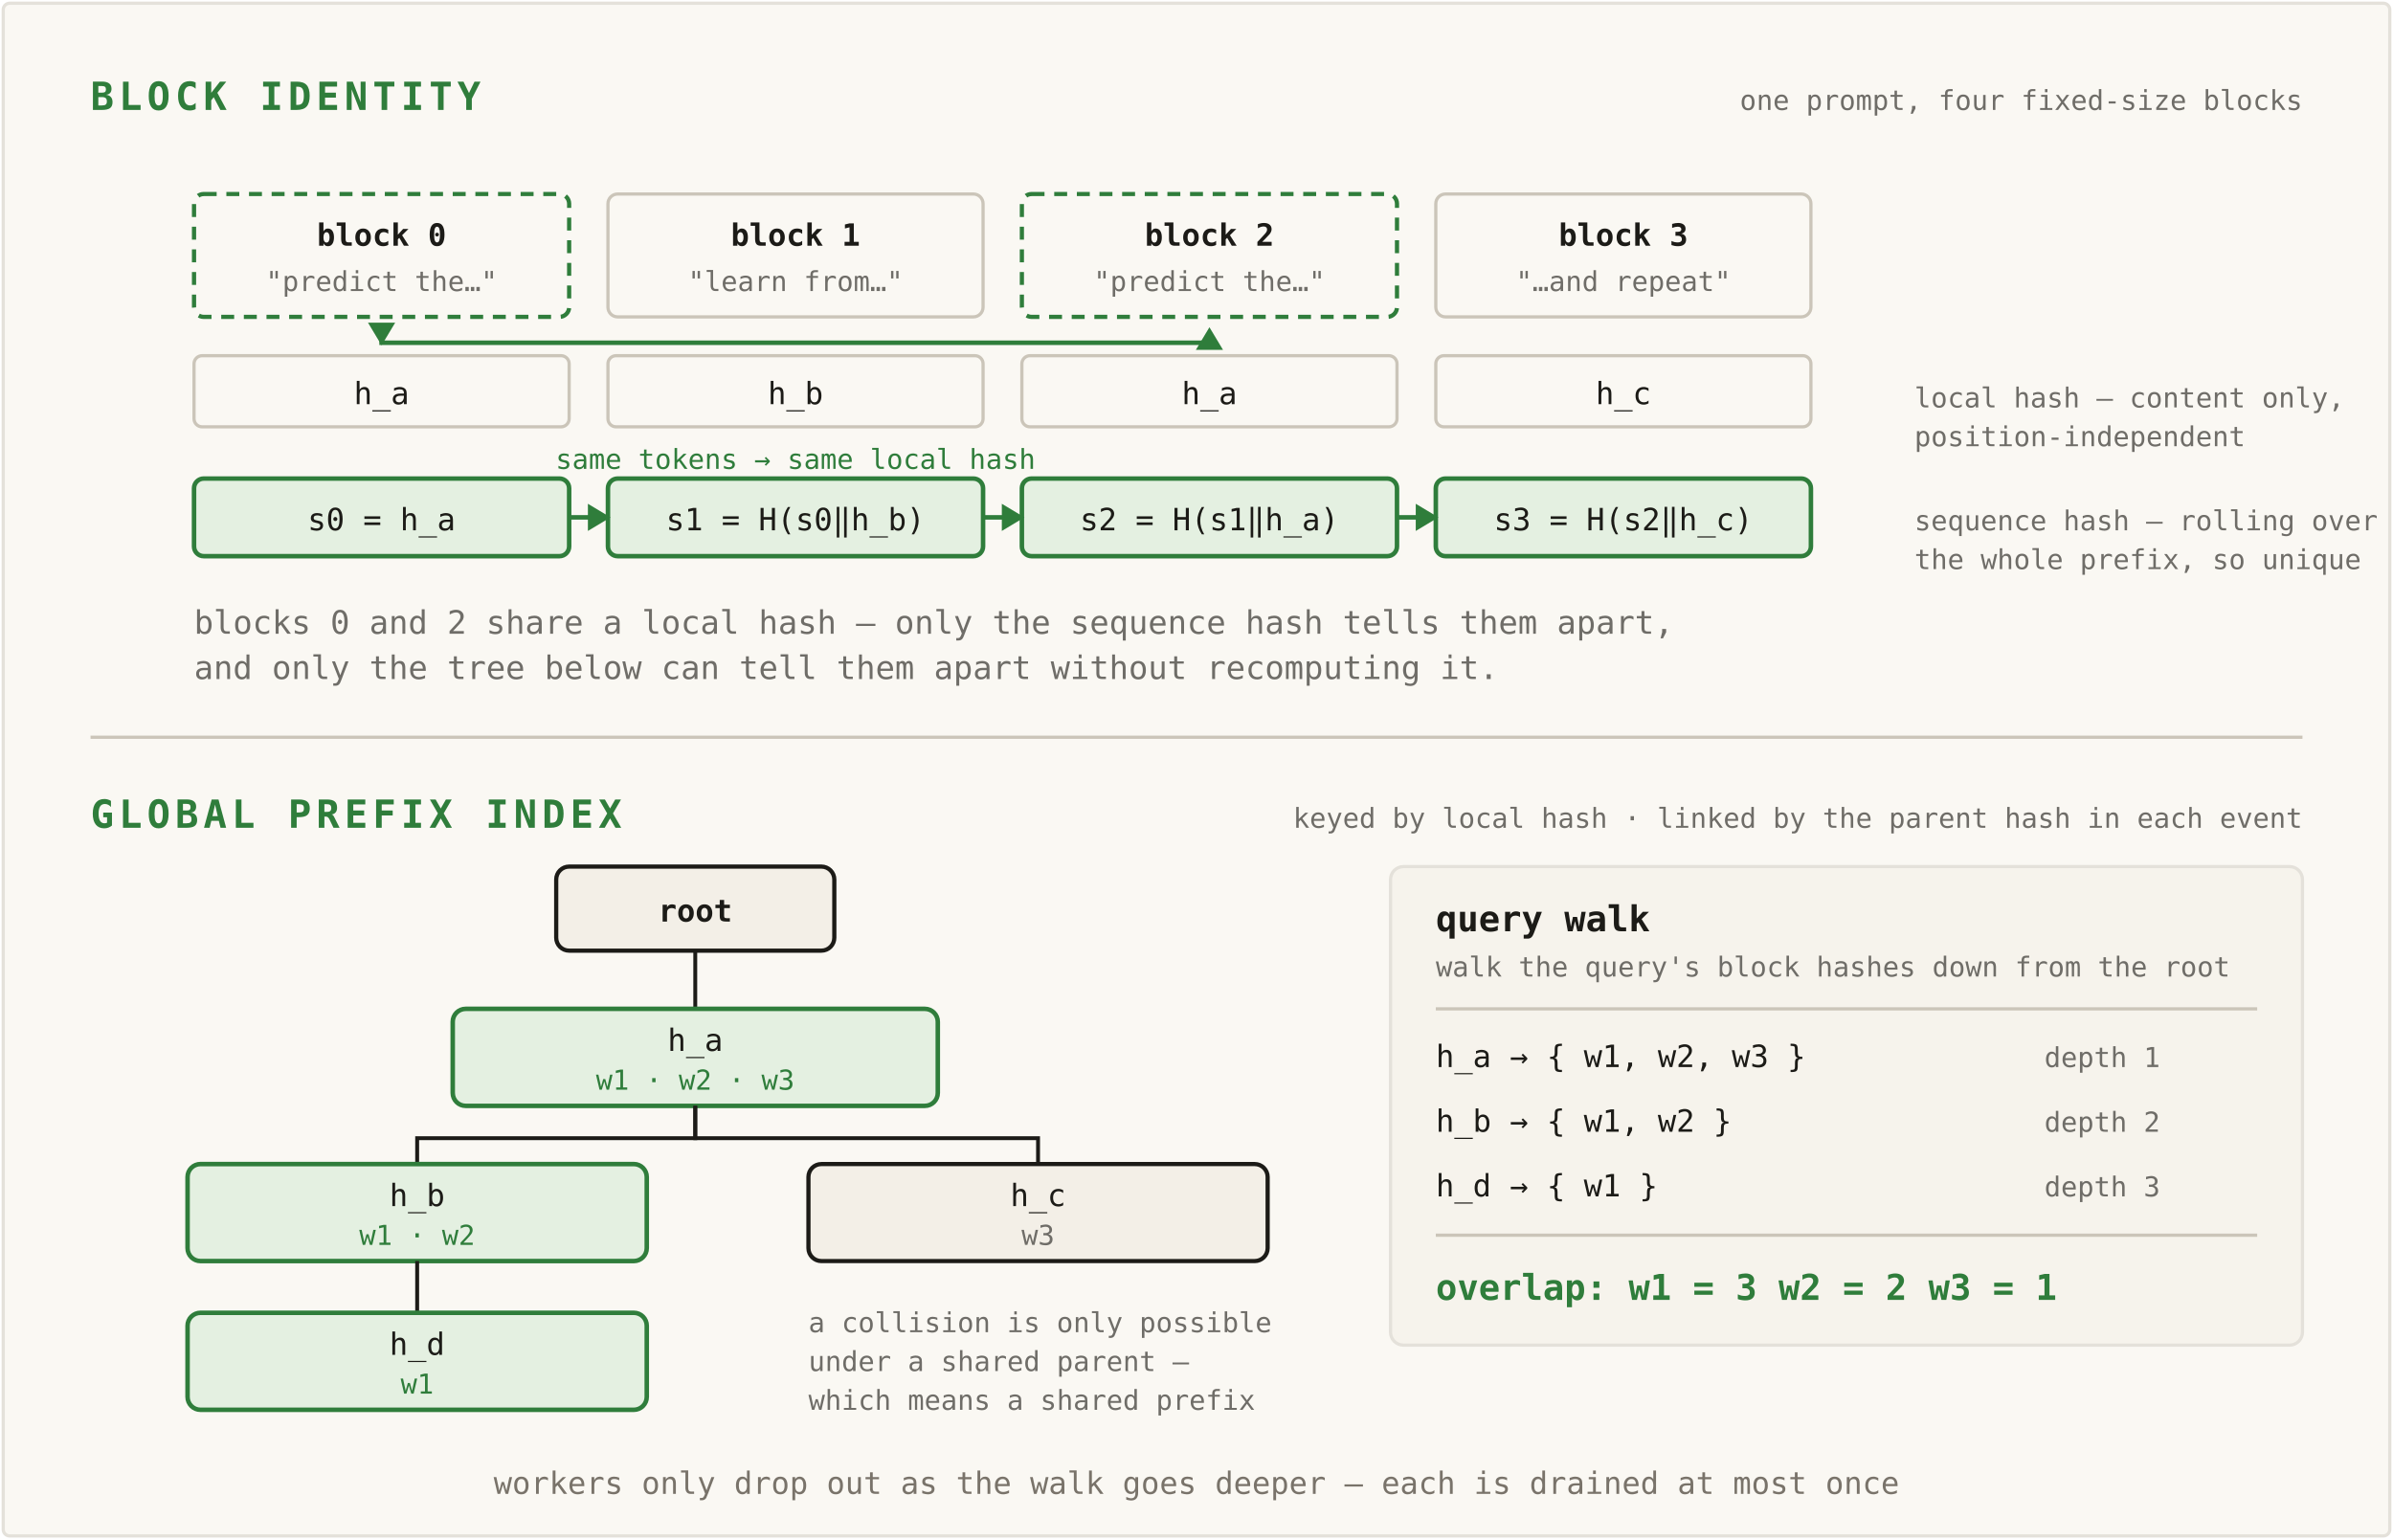
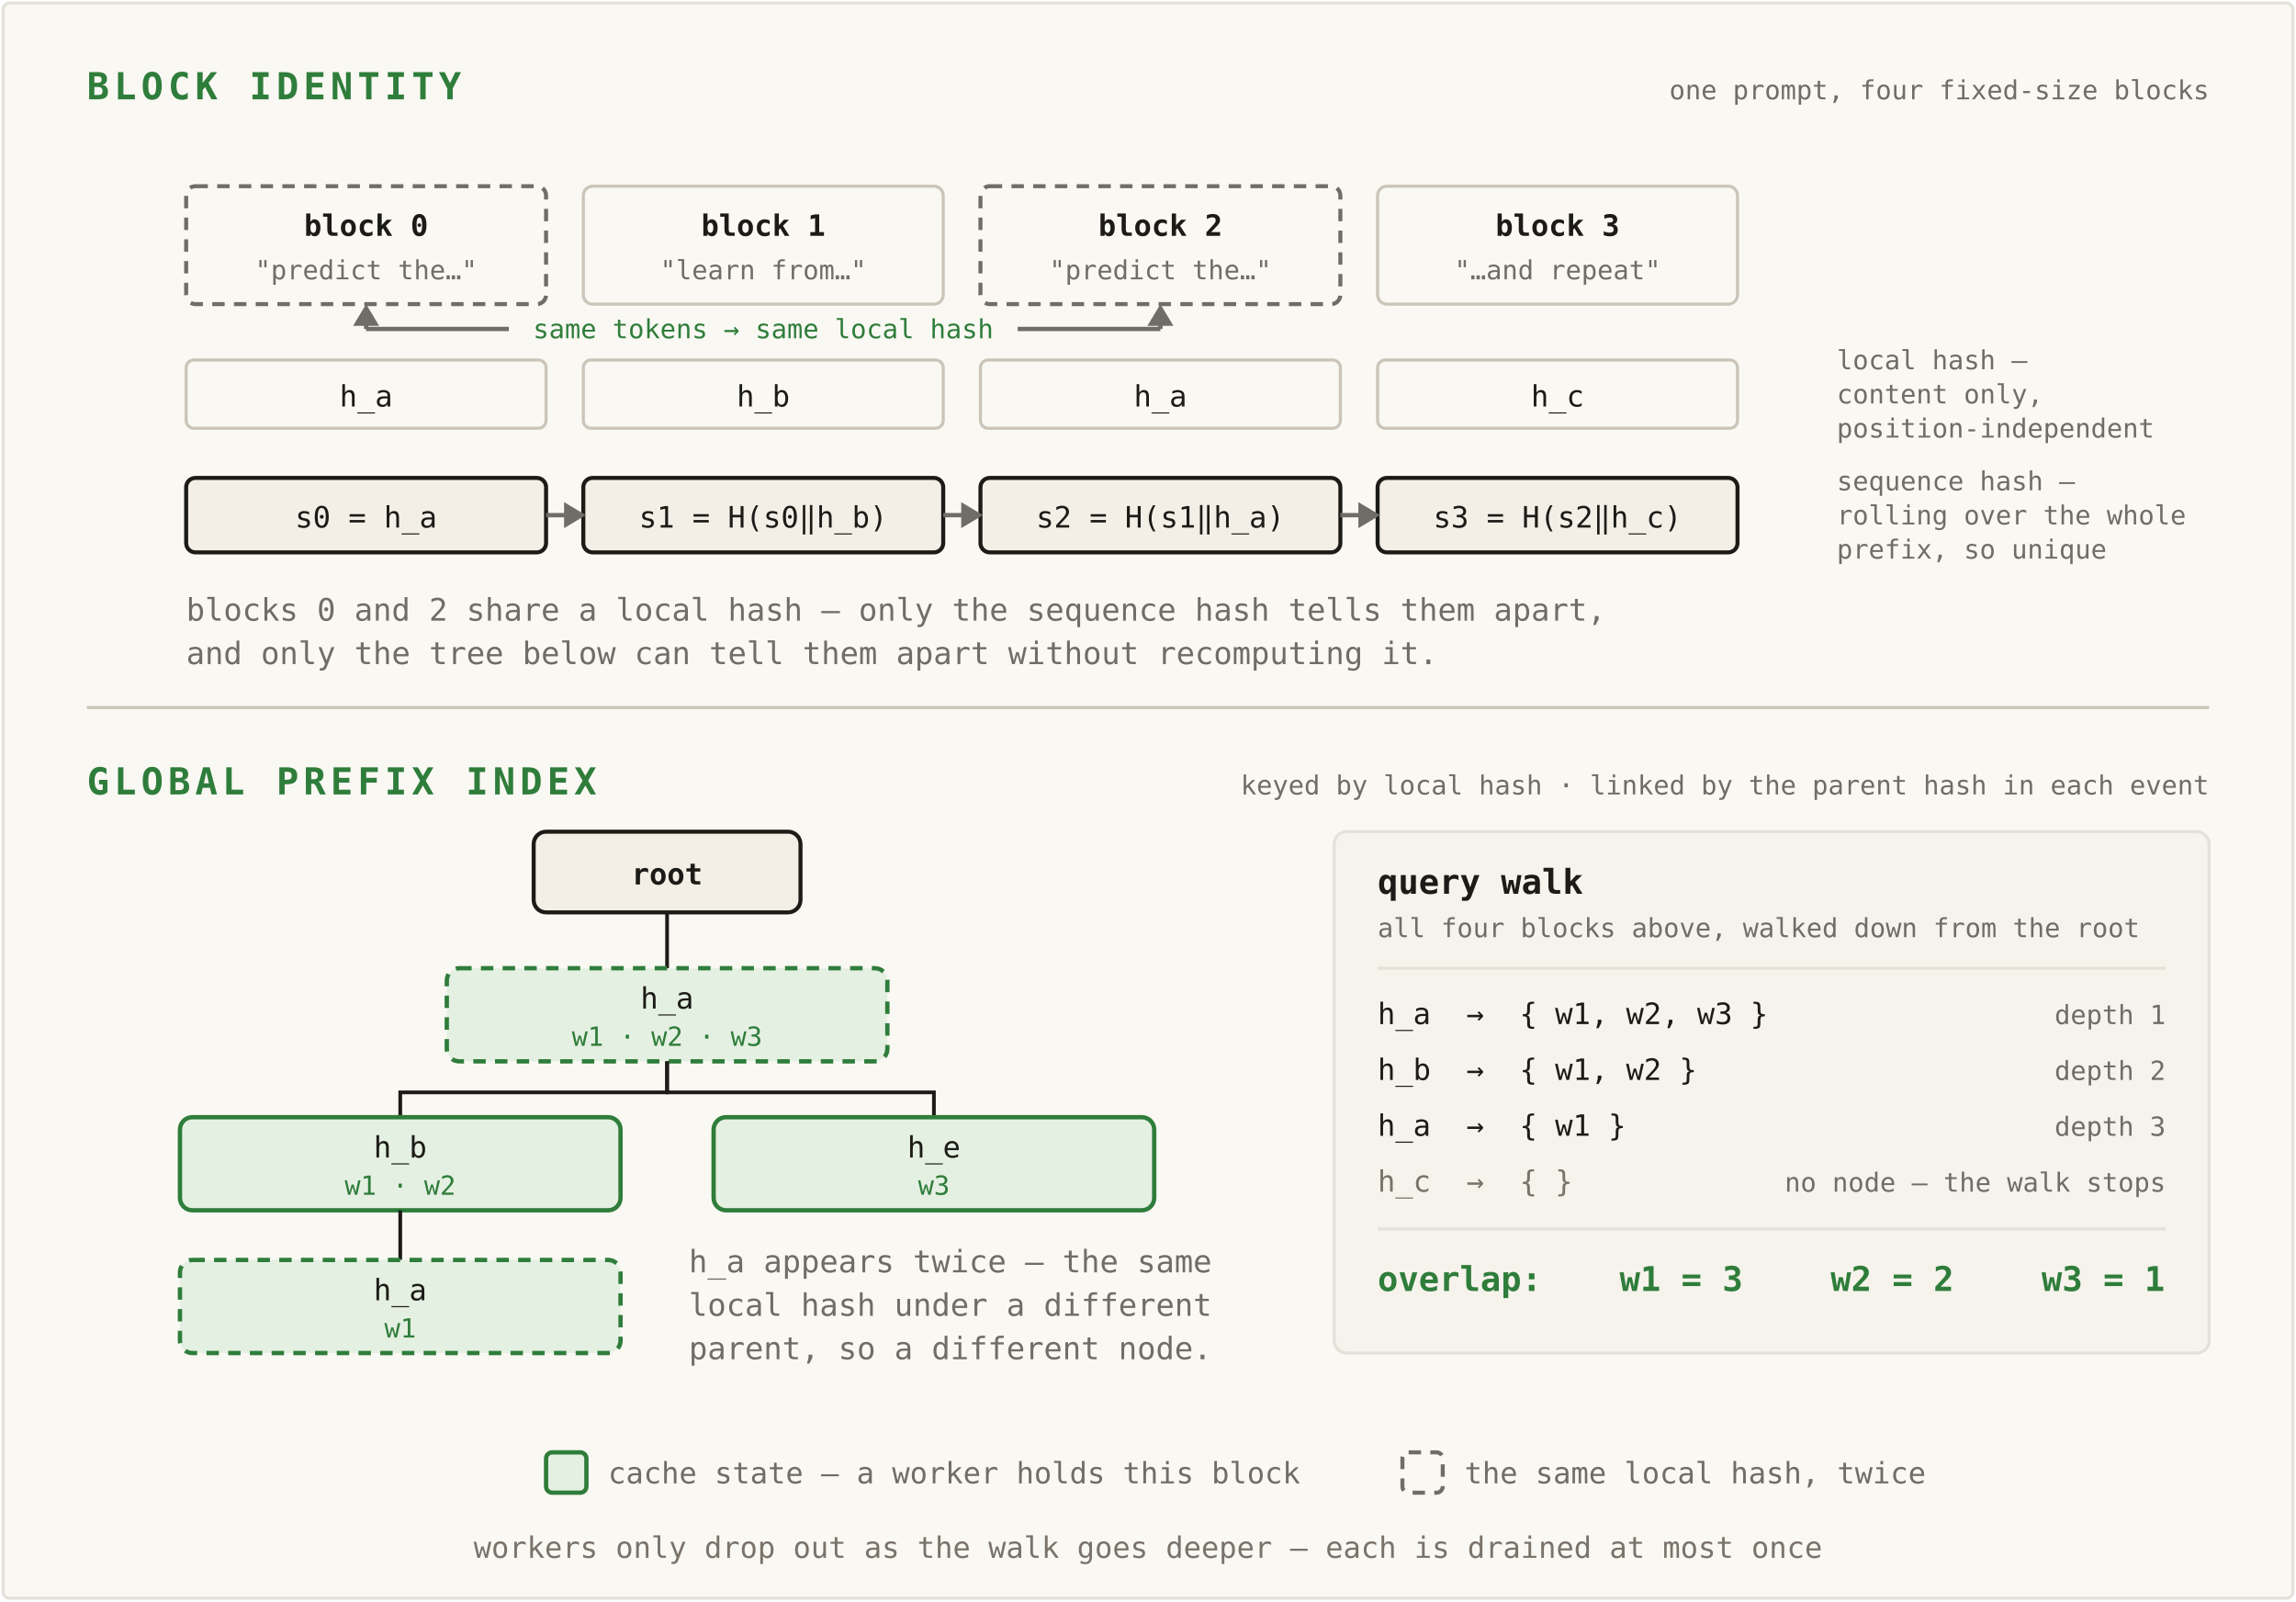
- <svg xmlns="http://www.w3.org/2000/svg" viewBox="0 0 740 476" role="img" aria-label="Two stacked panels explaining how the router names a prefix. The top panel, BLOCK IDENTITY, shows a prompt split into four fixed-size blocks in a row. Under each block sits its local hash — a content hash of that block's tokens alone — and blocks 0 and 2 are outlined in green dashes because they contain the same tokens and therefore carry the same local hash h-a. Below that runs a chain of sequence hashes, each computed from the previous sequence hash and the current local hash, so blocks 0 and 2 end up with different sequence hashes s0 and s2 even though their local hashes match. The bottom panel, GLOBAL PREFIX INDEX, draws the tree those hashes build: a root, a node for h-a holding workers w1, w2 and w3, branching into h-b held by w1 and w2 and h-c held by w3, with h-d under h-b held by w1 alone. Because children hang off a parent, two blocks with the same local hash only collide when they share the same prefix. To the right, a query walk table shows the worker set shrinking at each step — three workers, then two, then one — giving overlap scores of three for w1, two for w2 and one for w3.">
+ <svg xmlns="http://www.w3.org/2000/svg" viewBox="0 0 740 516" role="img" aria-label="Two stacked panels explaining how the router names a prefix. The top panel, BLOCK IDENTITY, shows a prompt split into four fixed-size blocks in a row. Under each block sits its local hash — a content hash of that block's tokens alone — and blocks 0 and 2 are outlined in grey dashes, joined by a grey callout, because they contain the same tokens and therefore carry the same local hash h-a. Below that runs a chain of sequence hashes, each computed from the previous sequence hash and the current local hash, so blocks 0 and 2 end up with different sequence hashes s0 and s2 even though their local hashes match. The bottom panel, GLOBAL PREFIX INDEX, draws the tree many such requests build. A neutral root holds a green node for h-a, cached by workers w1, w2 and w3, which branches into h-b held by w1 and w2 and h-e held by w3; under h-b sits a second node also named h-a, held by w1 alone. That second h-a is the collision from the top panel: same local hash, different parent, so a different node — both are outlined in dashes, echoing the two identical blocks above. Every hash node is filled green because each one is cache state held by some worker; the root is neutral because it is an empty sentinel. To the right, a query walk table walks the drawn prompt's hashes h-a, h-b, h-a and shows the worker set shrinking at each step — three workers, then two, then one — and then a greyed fourth row where the prompt’s last block h-c finds no node at all and the walk stops, giving overlap scores of three for w1, two for w2 and one for w3. A legend at the foot binds the green fill to cache state and the dashes to a repeated local hash.">
  <style>
    .bg   { fill:#faf8f3; stroke:#e4e1da; }
    .ey   { font:600 12px 'JetBrains Mono',ui-monospace,monospace; letter-spacing:1.5px; fill:#2f7d3b; }
    .node { fill:#f3efe7; stroke:#1c1b17; stroke-width:1.3; }
    .tile { fill:#faf8f3; stroke:#cbc5b9; stroke-width:1; }
-     .dup  { fill:#faf8f3; stroke:#2f7d3b; stroke-width:1.3; stroke-dasharray:4 3; }
+     .dup  { fill:#faf8f3; stroke:#6f6d68; stroke-width:1.3; stroke-dasharray:4 3; }
+     .seq  { fill:#f3efe7; stroke:#1c1b17; stroke-width:1.2; }
    .acc  { fill:#e4f0e1; stroke:#2f7d3b; stroke-width:1.4; }
+     .accd { fill:#e4f0e1; stroke:#2f7d3b; stroke-width:1.4; stroke-dasharray:4 3; }
    .panel{ fill:#f6f3ec; stroke:#e4e1da; stroke-width:1; }
    .lbl  { font:600 11px 'JetBrains Mono',ui-monospace,monospace; fill:#1c1b17; }
    .lblg { font:600 11px 'JetBrains Mono',ui-monospace,monospace; fill:#2f7d3b; }
    .lbls { font:600 9.5px 'JetBrains Mono',ui-monospace,monospace; fill:#1c1b17; }
    .cap  { font:400 8.5px 'JetBrains Mono',ui-monospace,monospace; fill:#6f6d68; }
    .capg { font:400 8.5px 'JetBrains Mono',ui-monospace,monospace; fill:#2f7d3b; }
    .mono { font:400 9.5px 'JetBrains Mono',ui-monospace,monospace; fill:#1c1b17; }
+     .monm { font:400 9.5px 'JetBrains Mono',ui-monospace,monospace; fill:#79736a; }
    .ann  { font:400 10px 'JetBrains Mono',ui-monospace,monospace; fill:#6f6d68; }
    .note { font:400 9.5px 'JetBrains Mono',ui-monospace,monospace; fill:#79736a; }
+     .lgd  { font:400 9.5px 'JetBrains Mono',ui-monospace,monospace; fill:#6f6d68; }
    .div  { stroke:#cbc5b9; stroke-width:1; }
-     .arrs { stroke:#6f6d68; stroke-width:1.3; fill:none; }
+     .rule { stroke:#e4e1da; stroke-width:1; }
    .arrg { stroke:#2f7d3b; stroke-width:1.4; fill:none; }
+     .arrn { stroke:#6f6d68; stroke-width:1.4; fill:none; }
    .edge { stroke:#1c1b17; stroke-width:1.2; fill:none; }
  </style>
  <defs>
    <marker id="af" markerWidth="8" markerHeight="8" refX="6" refY="3" orient="auto">
      <path d="M3,0 L8,3 L3,6 Z" fill="#6f6d68" />
    </marker>
    <marker id="ag" markerWidth="8" markerHeight="8" refX="6" refY="3" orient="auto">
      <path d="M3,0 L8,3 L3,6 Z" fill="#2f7d3b" />
    </marker>
  </defs>
-   <rect class="bg" x="1" y="1" width="738" height="474" rx="2" />
-   <text class="ey" x="28" y="34">BLOCK IDENTITY</text>
-   <text class="cap" x="712" y="34" text-anchor="end">one prompt, four fixed-size blocks</text>
+   <rect class="bg" x="1" y="1" width="738" height="514" rx="2" />
+   <text class="ey" x="28" y="32">BLOCK IDENTITY</text>
+   <text class="cap" x="712" y="32" text-anchor="end">one prompt, four fixed-size blocks</text>
  <rect class="dup" x="60" y="60" width="116" height="38" rx="3" />
  <text class="lbls" x="118" y="76" text-anchor="middle">block 0</text>
  <text class="cap" x="118" y="90" text-anchor="middle">"predict the…"</text>
  <rect class="tile" x="188" y="60" width="116" height="38" rx="3" />
  <text class="lbls" x="246" y="76" text-anchor="middle">block 1</text>
  <text class="cap" x="246" y="90" text-anchor="middle">"learn from…"</text>
  <rect class="dup" x="316" y="60" width="116" height="38" rx="3" />
  <text class="lbls" x="374" y="76" text-anchor="middle">block 2</text>
  <text class="cap" x="374" y="90" text-anchor="middle">"predict the…"</text>
  <rect class="tile" x="444" y="60" width="116" height="38" rx="3" />
  <text class="lbls" x="502" y="76" text-anchor="middle">block 3</text>
  <text class="cap" x="502" y="90" text-anchor="middle">"…and repeat"</text>
-   <text class="cap" x="592" y="126">local hash — content only,</text>
-   <text class="cap" x="592" y="138">position-independent</text>
-   <rect class="tile" x="60" y="110" width="116" height="22" rx="2.5" />
-   <text class="mono" x="118" y="125" text-anchor="middle">h_a</text>
-   <rect class="tile" x="188" y="110" width="116" height="22" rx="2.5" />
-   <text class="mono" x="246" y="125" text-anchor="middle">h_b</text>
-   <rect class="tile" x="316" y="110" width="116" height="22" rx="2.5" />
-   <text class="mono" x="374" y="125" text-anchor="middle">h_a</text>
-   <rect class="tile" x="444" y="110" width="116" height="22" rx="2.5" />
-   <text class="mono" x="502" y="125" text-anchor="middle">h_c</text>
-   <path class="arrg" d="M118,104 L118,106 L374,106 L374,104" marker-start="url(#ag)" marker-end="url(#ag)" />
-   <text class="capg" x="246" y="145" text-anchor="middle">same tokens → same local hash</text>
-   <text class="cap" x="592" y="164">sequence hash — rolling over</text>
-   <text class="cap" x="592" y="176">the whole prefix, so unique</text>
-   <rect class="acc" x="60" y="148" width="116" height="24" rx="3" />
-   <text class="mono" x="118" y="164" text-anchor="middle">s0 = h_a</text>
-   <rect class="acc" x="188" y="148" width="116" height="24" rx="3" />
-   <text class="mono" x="246" y="164" text-anchor="middle">s1 = H(s0‖h_b)</text>
-   <rect class="acc" x="316" y="148" width="116" height="24" rx="3" />
-   <text class="mono" x="374" y="164" text-anchor="middle">s2 = H(s1‖h_a)</text>
-   <rect class="acc" x="444" y="148" width="116" height="24" rx="3" />
-   <text class="mono" x="502" y="164" text-anchor="middle">s3 = H(s2‖h_c)</text>
-   <path class="arrg" d="M176,160 L186,160" marker-end="url(#ag)" />
-   <path class="arrg" d="M304,160 L314,160" marker-end="url(#ag)" />
-   <path class="arrg" d="M432,160 L442,160" marker-end="url(#ag)" />
-   <text class="ann" x="60" y="196">blocks 0 and 2 share a local hash — only the sequence hash tells them apart,</text>
-   <text class="ann" x="60" y="210">and only the tree below can tell them apart without recomputing it.</text>
+   <path class="arrn" d="M118,106 L164,106" />
+   <path class="arrn" d="M328,106 L374,106" />
+   <path class="arrn" d="M118,106 L118,100.8" marker-end="url(#af)" />
+   <path class="arrn" d="M374,106 L374,100.8" marker-end="url(#af)" />
+   <text class="capg" x="246" y="109" text-anchor="middle">same tokens → same local hash</text>
+   <text class="cap" x="592" y="119">local hash —</text>
+   <text class="cap" x="592" y="130">content only,</text>
+   <text class="cap" x="592" y="141">position-independent</text>
+   <rect class="tile" x="60" y="116" width="116" height="22" rx="2.5" />
+   <text class="mono" x="118" y="131" text-anchor="middle">h_a</text>
+   <rect class="tile" x="188" y="116" width="116" height="22" rx="2.5" />
+   <text class="mono" x="246" y="131" text-anchor="middle">h_b</text>
+   <rect class="tile" x="316" y="116" width="116" height="22" rx="2.5" />
+   <text class="mono" x="374" y="131" text-anchor="middle">h_a</text>
+   <rect class="tile" x="444" y="116" width="116" height="22" rx="2.5" />
+   <text class="mono" x="502" y="131" text-anchor="middle">h_c</text>
+   <text class="cap" x="592" y="158">sequence hash —</text>
+   <text class="cap" x="592" y="169">rolling over the whole</text>
+   <text class="cap" x="592" y="180">prefix, so unique</text>
+   <rect class="node" x="60" y="154" width="116" height="24" rx="3" />
+   <text class="mono" x="118" y="170" text-anchor="middle">s0 = h_a</text>
+   <rect class="node" x="188" y="154" width="116" height="24" rx="3" />
+   <text class="mono" x="246" y="170" text-anchor="middle">s1 = H(s0‖h_b)</text>
+   <rect class="node" x="316" y="154" width="116" height="24" rx="3" />
+   <text class="mono" x="374" y="170" text-anchor="middle">s2 = H(s1‖h_a)</text>
+   <rect class="node" x="444" y="154" width="116" height="24" rx="3" />
+   <text class="mono" x="502" y="170" text-anchor="middle">s3 = H(s2‖h_c)</text>
+   <path class="arrn" d="M176,166 L186,166" marker-end="url(#af)" />
+   <path class="arrn" d="M304,166 L314,166" marker-end="url(#af)" />
+   <path class="arrn" d="M432,166 L442,166" marker-end="url(#af)" />
+   <text class="ann" x="60" y="200">blocks 0 and 2 share a local hash — only the sequence hash tells them apart,</text>
+   <text class="ann" x="60" y="214">and only the tree below can tell them apart without recomputing it.</text>
  <line class="div" x1="28" y1="228" x2="712" y2="228" />
  <text class="ey" x="28" y="256">GLOBAL PREFIX INDEX</text>
  <text class="cap" x="712" y="256" text-anchor="end">keyed by local hash · linked by the parent hash in each event</text>
  <rect class="node" x="172" y="268" width="86" height="26" rx="4" />
  <text class="lbls" x="215" y="285" text-anchor="middle">root</text>
  <path class="edge" d="M215,294 L215,312" />
-   <rect class="acc" x="140" y="312" width="150" height="30" rx="4" />
+   <rect class="accd" x="144" y="312" width="142" height="30" rx="4" />
  <text class="mono" x="215" y="325" text-anchor="middle">h_a</text>
  <text class="capg" x="215" y="337" text-anchor="middle">w1 · w2 · w3</text>
  <path class="edge" d="M215,342 L215,352 L129,352 L129,360" />
-   <path class="edge" d="M215,342 L215,352 L321,352 L321,360" />
+   <path class="edge" d="M215,342 L215,352 L301,352 L301,360" />
  <rect class="acc" x="58" y="360" width="142" height="30" rx="4" />
  <text class="mono" x="129" y="373" text-anchor="middle">h_b</text>
  <text class="capg" x="129" y="385" text-anchor="middle">w1 · w2</text>
-   <rect class="node" x="250" y="360" width="142" height="30" rx="4" />
-   <text class="mono" x="321" y="373" text-anchor="middle">h_c</text>
-   <text class="cap" x="321" y="385" text-anchor="middle">w3</text>
+   <rect class="acc" x="230" y="360" width="142" height="30" rx="4" />
+   <text class="mono" x="301" y="373" text-anchor="middle">h_e</text>
+   <text class="capg" x="301" y="385" text-anchor="middle">w3</text>
  <path class="edge" d="M129,390 L129,406" />
-   <rect class="acc" x="58" y="406" width="142" height="30" rx="4" />
-   <text class="mono" x="129" y="419" text-anchor="middle">h_d</text>
+   <rect class="accd" x="58" y="406" width="142" height="30" rx="4" />
+   <text class="mono" x="129" y="419" text-anchor="middle">h_a</text>
  <text class="capg" x="129" y="431" text-anchor="middle">w1</text>
-   <text class="cap" x="250" y="412">a collision is only possible</text>
-   <text class="cap" x="250" y="424">under a shared parent —</text>
-   <text class="cap" x="250" y="436">which means a shared prefix</text>
-   <rect class="panel" x="430" y="268" width="282" height="148" rx="4" />
+   <text class="ann" x="222" y="410">h_a appears twice — the same</text>
+   <text class="ann" x="222" y="424">local hash under a different</text>
+   <text class="ann" x="222" y="438">parent, so a different node.</text>
+   <rect class="panel" x="430" y="268" width="282" height="168" rx="4" />
  <text class="lbl" x="444" y="288">query walk</text>
-   <text class="cap" x="444" y="302">walk the query's block hashes down from the root</text>
-   <line class="div" x1="444" y1="312" x2="698" y2="312" />
-   <text class="mono" x="444" y="330">h_a  →  { w1, w2, w3 }</text>
-   <text class="cap" x="668" y="330" text-anchor="end">depth 1</text>
-   <text class="mono" x="444" y="350">h_b  →  { w1, w2 }</text>
-   <text class="cap" x="668" y="350" text-anchor="end">depth 2</text>
-   <text class="mono" x="444" y="370">h_d  →  { w1 }</text>
-   <text class="cap" x="668" y="370" text-anchor="end">depth 3</text>
-   <line class="div" x1="444" y1="382" x2="698" y2="382" />
-   <text class="lblg" x="444" y="402">overlap:  w1 = 3   w2 = 2   w3 = 1</text>
-   <text class="note" x="370" y="462" text-anchor="middle">workers only drop out as the walk goes deeper — each is drained at most once</text>
+   <text class="cap" x="444" y="302">all four blocks above, walked down from the root</text>
+   <line class="rule" x1="444" y1="312" x2="698" y2="312" />
+   <text class="mono" x="444" y="330" xml:space="preserve">h_a  →  { w1, w2, w3 }</text>
+   <text class="cap" x="698" y="330" text-anchor="end">depth 1</text>
+   <text class="mono" x="444" y="348" xml:space="preserve">h_b  →  { w1, w2 }</text>
+   <text class="cap" x="698" y="348" text-anchor="end">depth 2</text>
+   <text class="mono" x="444" y="366" xml:space="preserve">h_a  →  { w1 }</text>
+   <text class="cap" x="698" y="366" text-anchor="end">depth 3</text>
+   <text class="monm" x="444" y="384" xml:space="preserve">h_c  →  { }</text>
+   <text class="cap" x="698" y="384" text-anchor="end">no node — the walk stops</text>
+   <line class="rule" x1="444" y1="396" x2="698" y2="396" />
+   <text class="lblg" x="444" y="416">overlap:</text>
+   <text class="lblg" x="522" y="416">w1 = 3</text>
+   <text class="lblg" x="590" y="416">w2 = 2</text>
+   <text class="lblg" x="658" y="416">w3 = 1</text>
+   <rect class="acc" x="176" y="468" width="13" height="13" rx="2" />
+   <text class="lgd" x="196" y="478">cache state — a worker holds this block</text>
+   <rect class="dup" x="452" y="468" width="13" height="13" rx="2" />
+   <text class="lgd" x="472" y="478">the same local hash, twice</text>
+   <text class="note" x="370" y="502" text-anchor="middle">workers only drop out as the walk goes deeper — each is drained at most once</text>
</svg>
